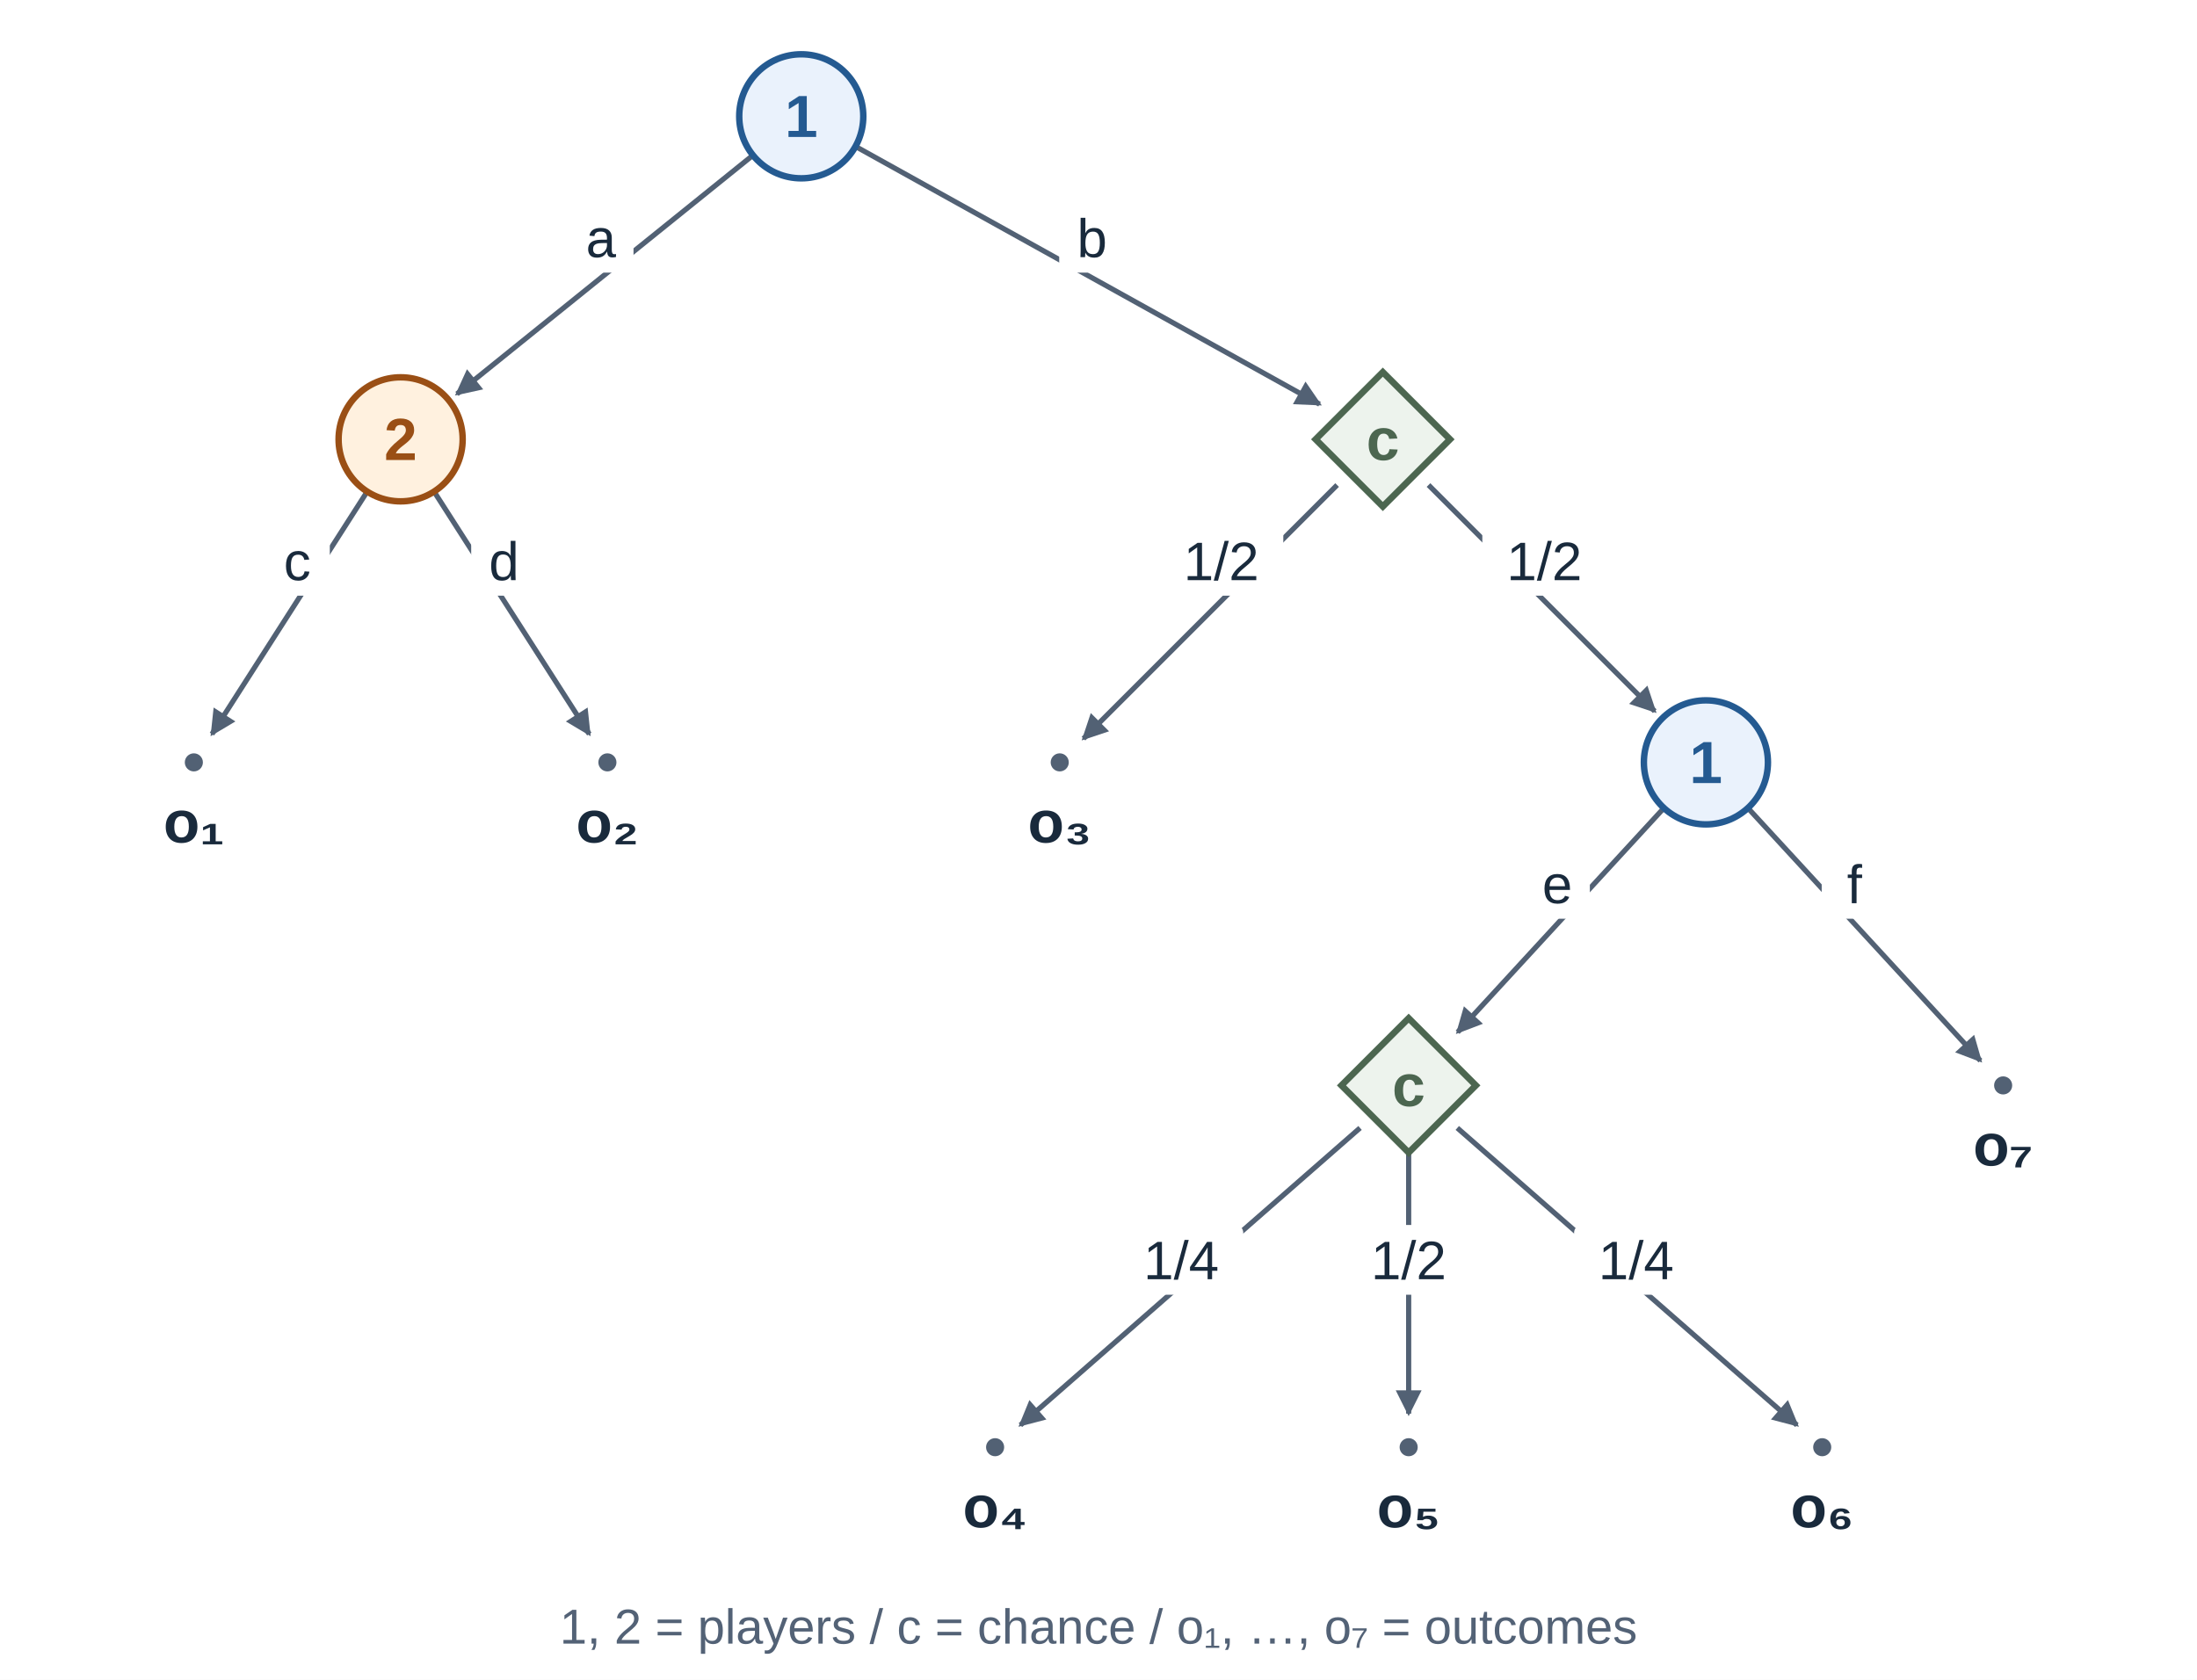
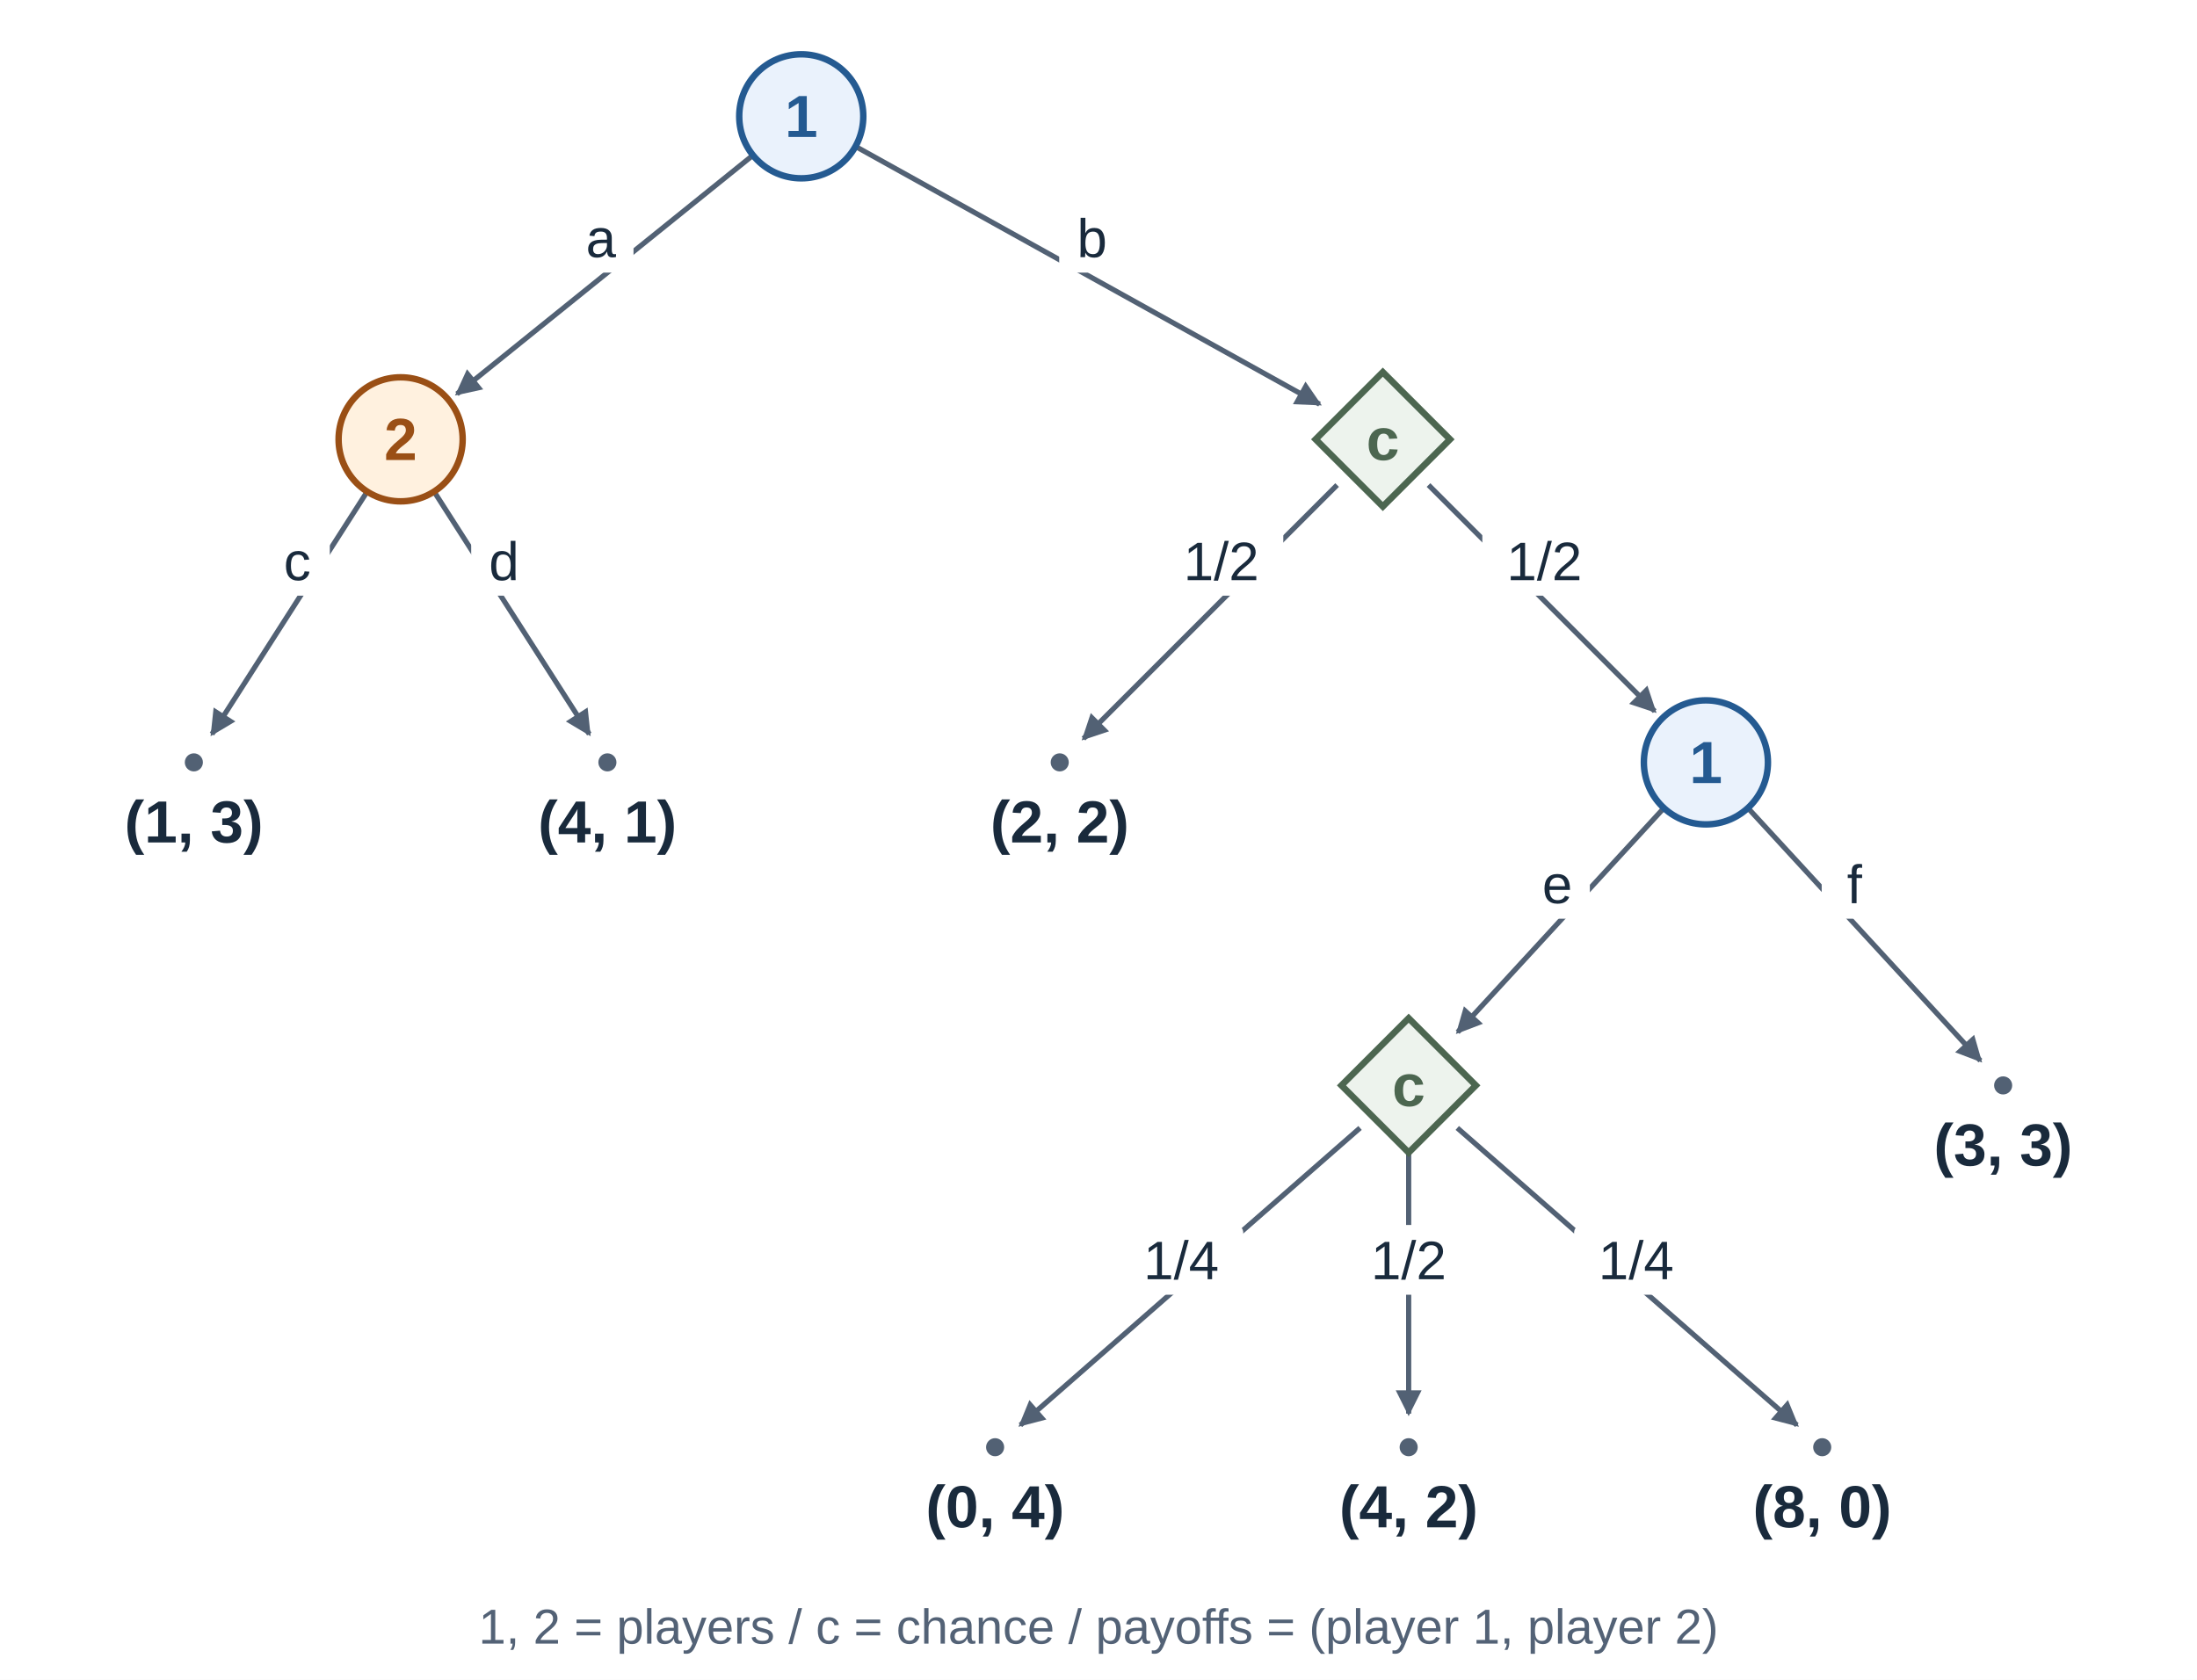
<svg xmlns="http://www.w3.org/2000/svg" width="850" height="650" viewBox="0 0 850 650" role="img" aria-labelledby="title desc">
  <defs>
    <marker id="arrow" viewBox="0 0 10 10" refX="9" refY="5" markerWidth="5" markerHeight="5" orient="auto-start-reverse">
      <path d="M 0 0 L 10 5 L 0 10 z" fill="#526174" />
    </marker>
  </defs>
  <rect width="850" height="650" fill="white" />
  <g font-family="Arial, sans-serif" font-size="22" fill="#192a3c">
    <path d="M 290.54 60.69 L 176.80 152.42" stroke="#526174" stroke-width="2" fill="none" marker-end="url(#arrow)" />
    <rect x="219.8" y="78.5" width="25.3" height="27" rx="3" fill="white" />
    <text x="232.5" y="99.5" text-anchor="middle" font-size="21" font-weight="normal" fill="#192a3c">a</text>
    <path d="M 331.85 57.14 L 510.52 156.40" stroke="#526174" stroke-width="2" fill="none" marker-end="url(#arrow)" />
    <rect x="409.8" y="78.5" width="25.3" height="27" rx="3" fill="white" />
    <text x="422.5" y="99.5" text-anchor="middle" font-size="21" font-weight="normal" fill="#192a3c">b</text>
    <path d="M 141.52 191.06 L 82.01 284.05" stroke="#526174" stroke-width="2" fill="none" marker-end="url(#arrow)" />
    <rect x="102.3" y="203.5" width="25.3" height="27" rx="3" fill="white" />
    <text x="115.0" y="224.5" text-anchor="middle" font-size="21" font-weight="normal" fill="#192a3c">c</text>
    <path d="M 168.48 191.06 L 227.99 284.05" stroke="#526174" stroke-width="2" fill="none" marker-end="url(#arrow)" />
    <rect x="182.3" y="203.5" width="25.3" height="27" rx="3" fill="white" />
    <text x="195.0" y="224.5" text-anchor="middle" font-size="21" font-weight="normal" fill="#192a3c">d</text>
    <path d="M 517.32 187.68 L 419.19 285.81" stroke="#526174" stroke-width="2" fill="none" marker-end="url(#arrow)" />
    <rect x="448.5" y="203.5" width="48.0" height="27" rx="3" fill="white" />
    <text x="472.5" y="224.5" text-anchor="middle" font-size="21" font-weight="normal" fill="#192a3c">1/2</text>
    <path d="M 552.68 187.68 L 640.20 275.20" stroke="#526174" stroke-width="2" fill="none" marker-end="url(#arrow)" />
    <rect x="573.5" y="203.5" width="48.0" height="27" rx="3" fill="white" />
    <text x="597.5" y="224.5" text-anchor="middle" font-size="21" font-weight="normal" fill="#192a3c">1/2</text>
    <path d="M 643.07 313.40 L 563.96 399.39" stroke="#526174" stroke-width="2" fill="none" marker-end="url(#arrow)" />
    <rect x="589.8" y="328.5" width="25.3" height="27" rx="3" fill="white" />
    <text x="602.5" y="349.5" text-anchor="middle" font-size="21" font-weight="normal" fill="#192a3c">e</text>
    <path d="M 676.93 313.40 L 766.20 410.43" stroke="#526174" stroke-width="2" fill="none" marker-end="url(#arrow)" />
    <rect x="704.8" y="328.5" width="25.3" height="27" rx="3" fill="white" />
    <text x="717.5" y="349.5" text-anchor="middle" font-size="21" font-weight="normal" fill="#192a3c">f</text>
    <path d="M 526.19 436.46 L 394.78 551.44" stroke="#526174" stroke-width="2" fill="none" marker-end="url(#arrow)" />
    <rect x="433.0" y="474.0" width="48.0" height="27" rx="3" fill="white" />
    <text x="457.0" y="495" text-anchor="middle" font-size="21" font-weight="normal" fill="#192a3c">1/4</text>
    <path d="M 545.00 445.00 L 545.00 547.00" stroke="#526174" stroke-width="2" fill="none" marker-end="url(#arrow)" />
    <rect x="521.0" y="474.0" width="48.0" height="27" rx="3" fill="white" />
    <text x="545.0" y="495" text-anchor="middle" font-size="21" font-weight="normal" fill="#192a3c">1/2</text>
    <path d="M 563.81 436.46 L 695.22 551.44" stroke="#526174" stroke-width="2" fill="none" marker-end="url(#arrow)" />
    <rect x="609.0" y="474.0" width="48.0" height="27" rx="3" fill="white" />
    <text x="633.0" y="495" text-anchor="middle" font-size="21" font-weight="normal" fill="#192a3c">1/4</text>
    <circle cx="310" cy="45" r="24" fill="#eaf2fc" stroke="#245a91" stroke-width="2.5" />
    <text x="310" y="53" text-anchor="middle" font-size="23" font-weight="bold" fill="#245a91">1</text>
    <circle cx="155" cy="170" r="24" fill="#fff1df" stroke="#9a4f15" stroke-width="2.5" />
    <text x="155" y="178" text-anchor="middle" font-size="23" font-weight="bold" fill="#9a4f15">2</text>
    <circle cx="660" cy="295" r="24" fill="#eaf2fc" stroke="#245a91" stroke-width="2.5" />
    <text x="660" y="303" text-anchor="middle" font-size="23" font-weight="bold" fill="#245a91">1</text>
    <path d="M 535 144 L 561 170 L 535 196 L 509 170 Z" fill="#edf3ed" stroke="#4c6650" stroke-width="2.5" />
    <text x="535" y="178" text-anchor="middle" font-size="23" font-weight="bold" fill="#4c6650">c</text>
    <path d="M 545 394 L 571 420 L 545 446 L 519 420 Z" fill="#edf3ed" stroke="#4c6650" stroke-width="2.5" />
    <text x="545" y="428" text-anchor="middle" font-size="23" font-weight="bold" fill="#4c6650">c</text>
    <circle cx="75" cy="295" r="3.5" fill="#526174" />
-     <text x="75" y="326" text-anchor="middle" font-size="23" font-weight="bold" fill="#192a3c">o₁</text>
+     <text x="75" y="326" text-anchor="middle" font-size="23" font-weight="bold" fill="#192a3c">(1, 3)</text>
    <circle cx="235" cy="295" r="3.5" fill="#526174" />
-     <text x="235" y="326" text-anchor="middle" font-size="23" font-weight="bold" fill="#192a3c">o₂</text>
+     <text x="235" y="326" text-anchor="middle" font-size="23" font-weight="bold" fill="#192a3c">(4, 1)</text>
    <circle cx="410" cy="295" r="3.5" fill="#526174" />
-     <text x="410" y="326" text-anchor="middle" font-size="23" font-weight="bold" fill="#192a3c">o₃</text>
+     <text x="410" y="326" text-anchor="middle" font-size="23" font-weight="bold" fill="#192a3c">(2, 2)</text>
    <circle cx="385" cy="560" r="3.5" fill="#526174" />
-     <text x="385" y="591" text-anchor="middle" font-size="23" font-weight="bold" fill="#192a3c">o₄</text>
+     <text x="385" y="591" text-anchor="middle" font-size="23" font-weight="bold" fill="#192a3c">(0, 4)</text>
    <circle cx="545" cy="560" r="3.5" fill="#526174" />
-     <text x="545" y="591" text-anchor="middle" font-size="23" font-weight="bold" fill="#192a3c">o₅</text>
+     <text x="545" y="591" text-anchor="middle" font-size="23" font-weight="bold" fill="#192a3c">(4, 2)</text>
    <circle cx="705" cy="560" r="3.5" fill="#526174" />
-     <text x="705" y="591" text-anchor="middle" font-size="23" font-weight="bold" fill="#192a3c">o₆</text>
+     <text x="705" y="591" text-anchor="middle" font-size="23" font-weight="bold" fill="#192a3c">(8, 0)</text>
    <circle cx="775" cy="420" r="3.5" fill="#526174" />
-     <text x="775" y="451" text-anchor="middle" font-size="23" font-weight="bold" fill="#192a3c">o₇</text>
-     <text x="425" y="636" text-anchor="middle" font-size="19" font-weight="normal" fill="#536276">1, 2 = players     /     c = chance     /     o₁, …, o₇ = outcomes</text>
+     <text x="775" y="451" text-anchor="middle" font-size="23" font-weight="bold" fill="#192a3c">(3, 3)</text>
+     <text x="425" y="636" text-anchor="middle" font-size="19" font-weight="normal" fill="#536276">1, 2 = players     /     c = chance     /     payoffs = (player 1, player 2)</text>
  </g>
</svg>
